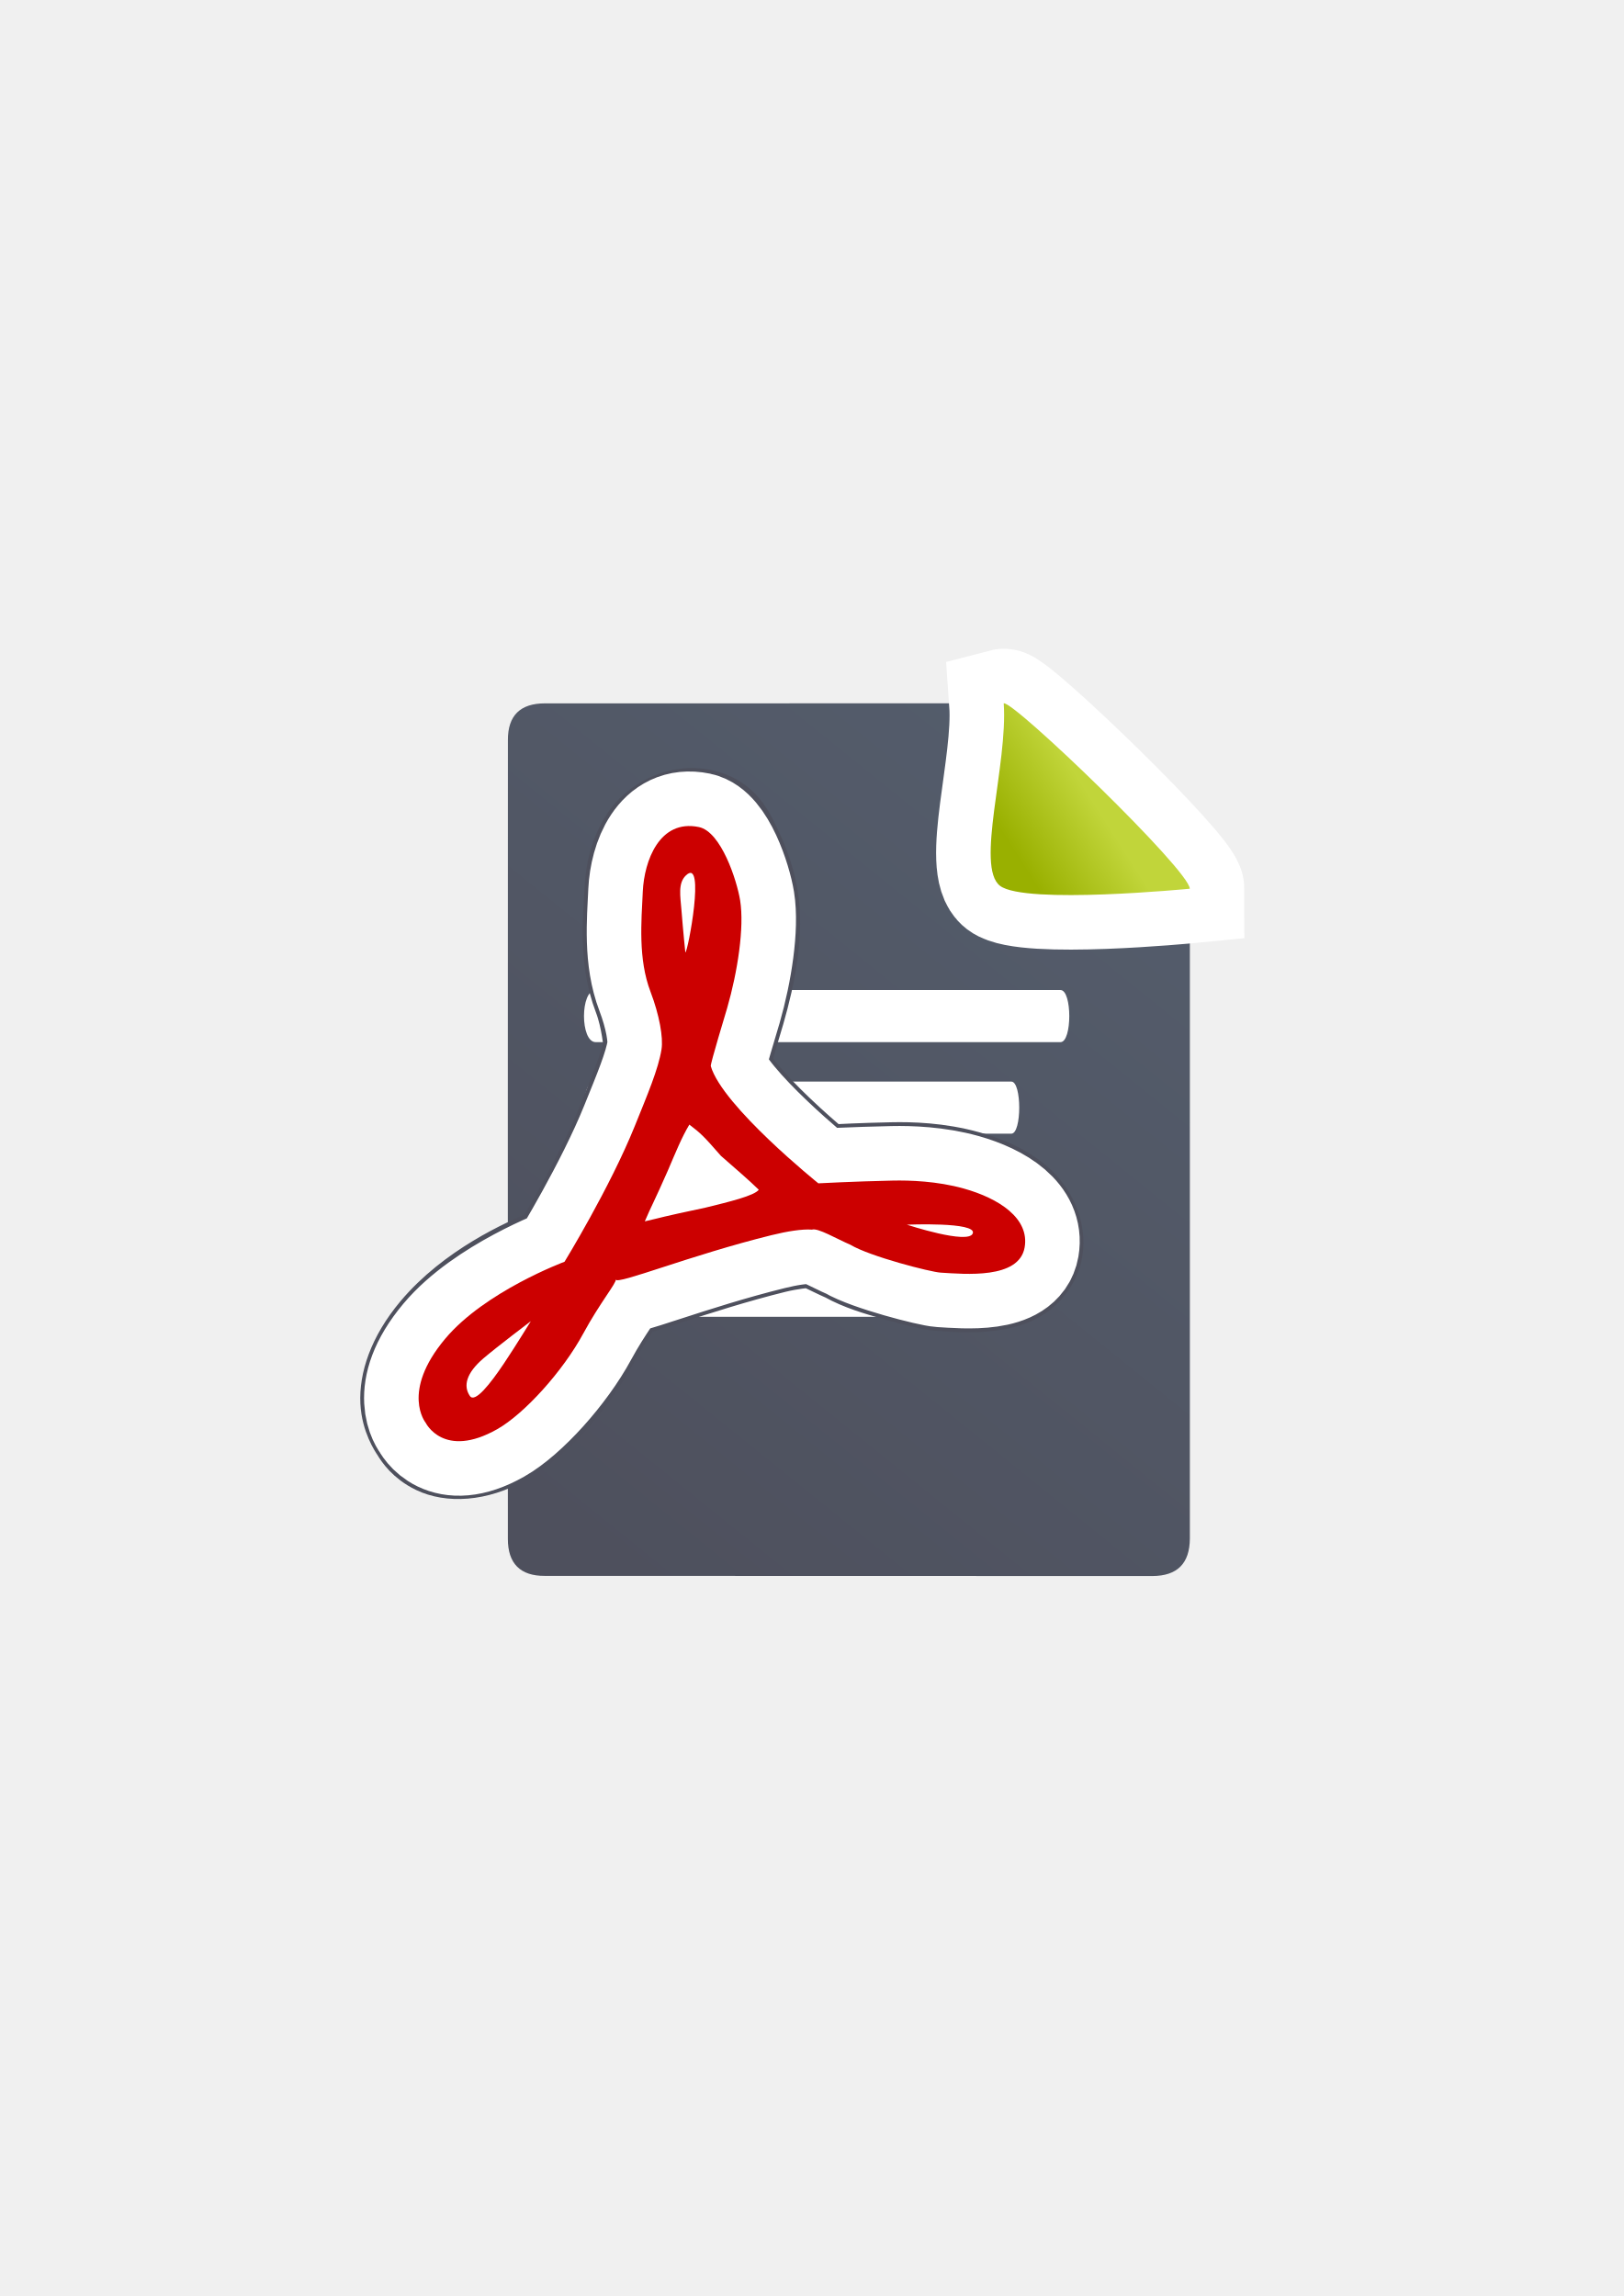
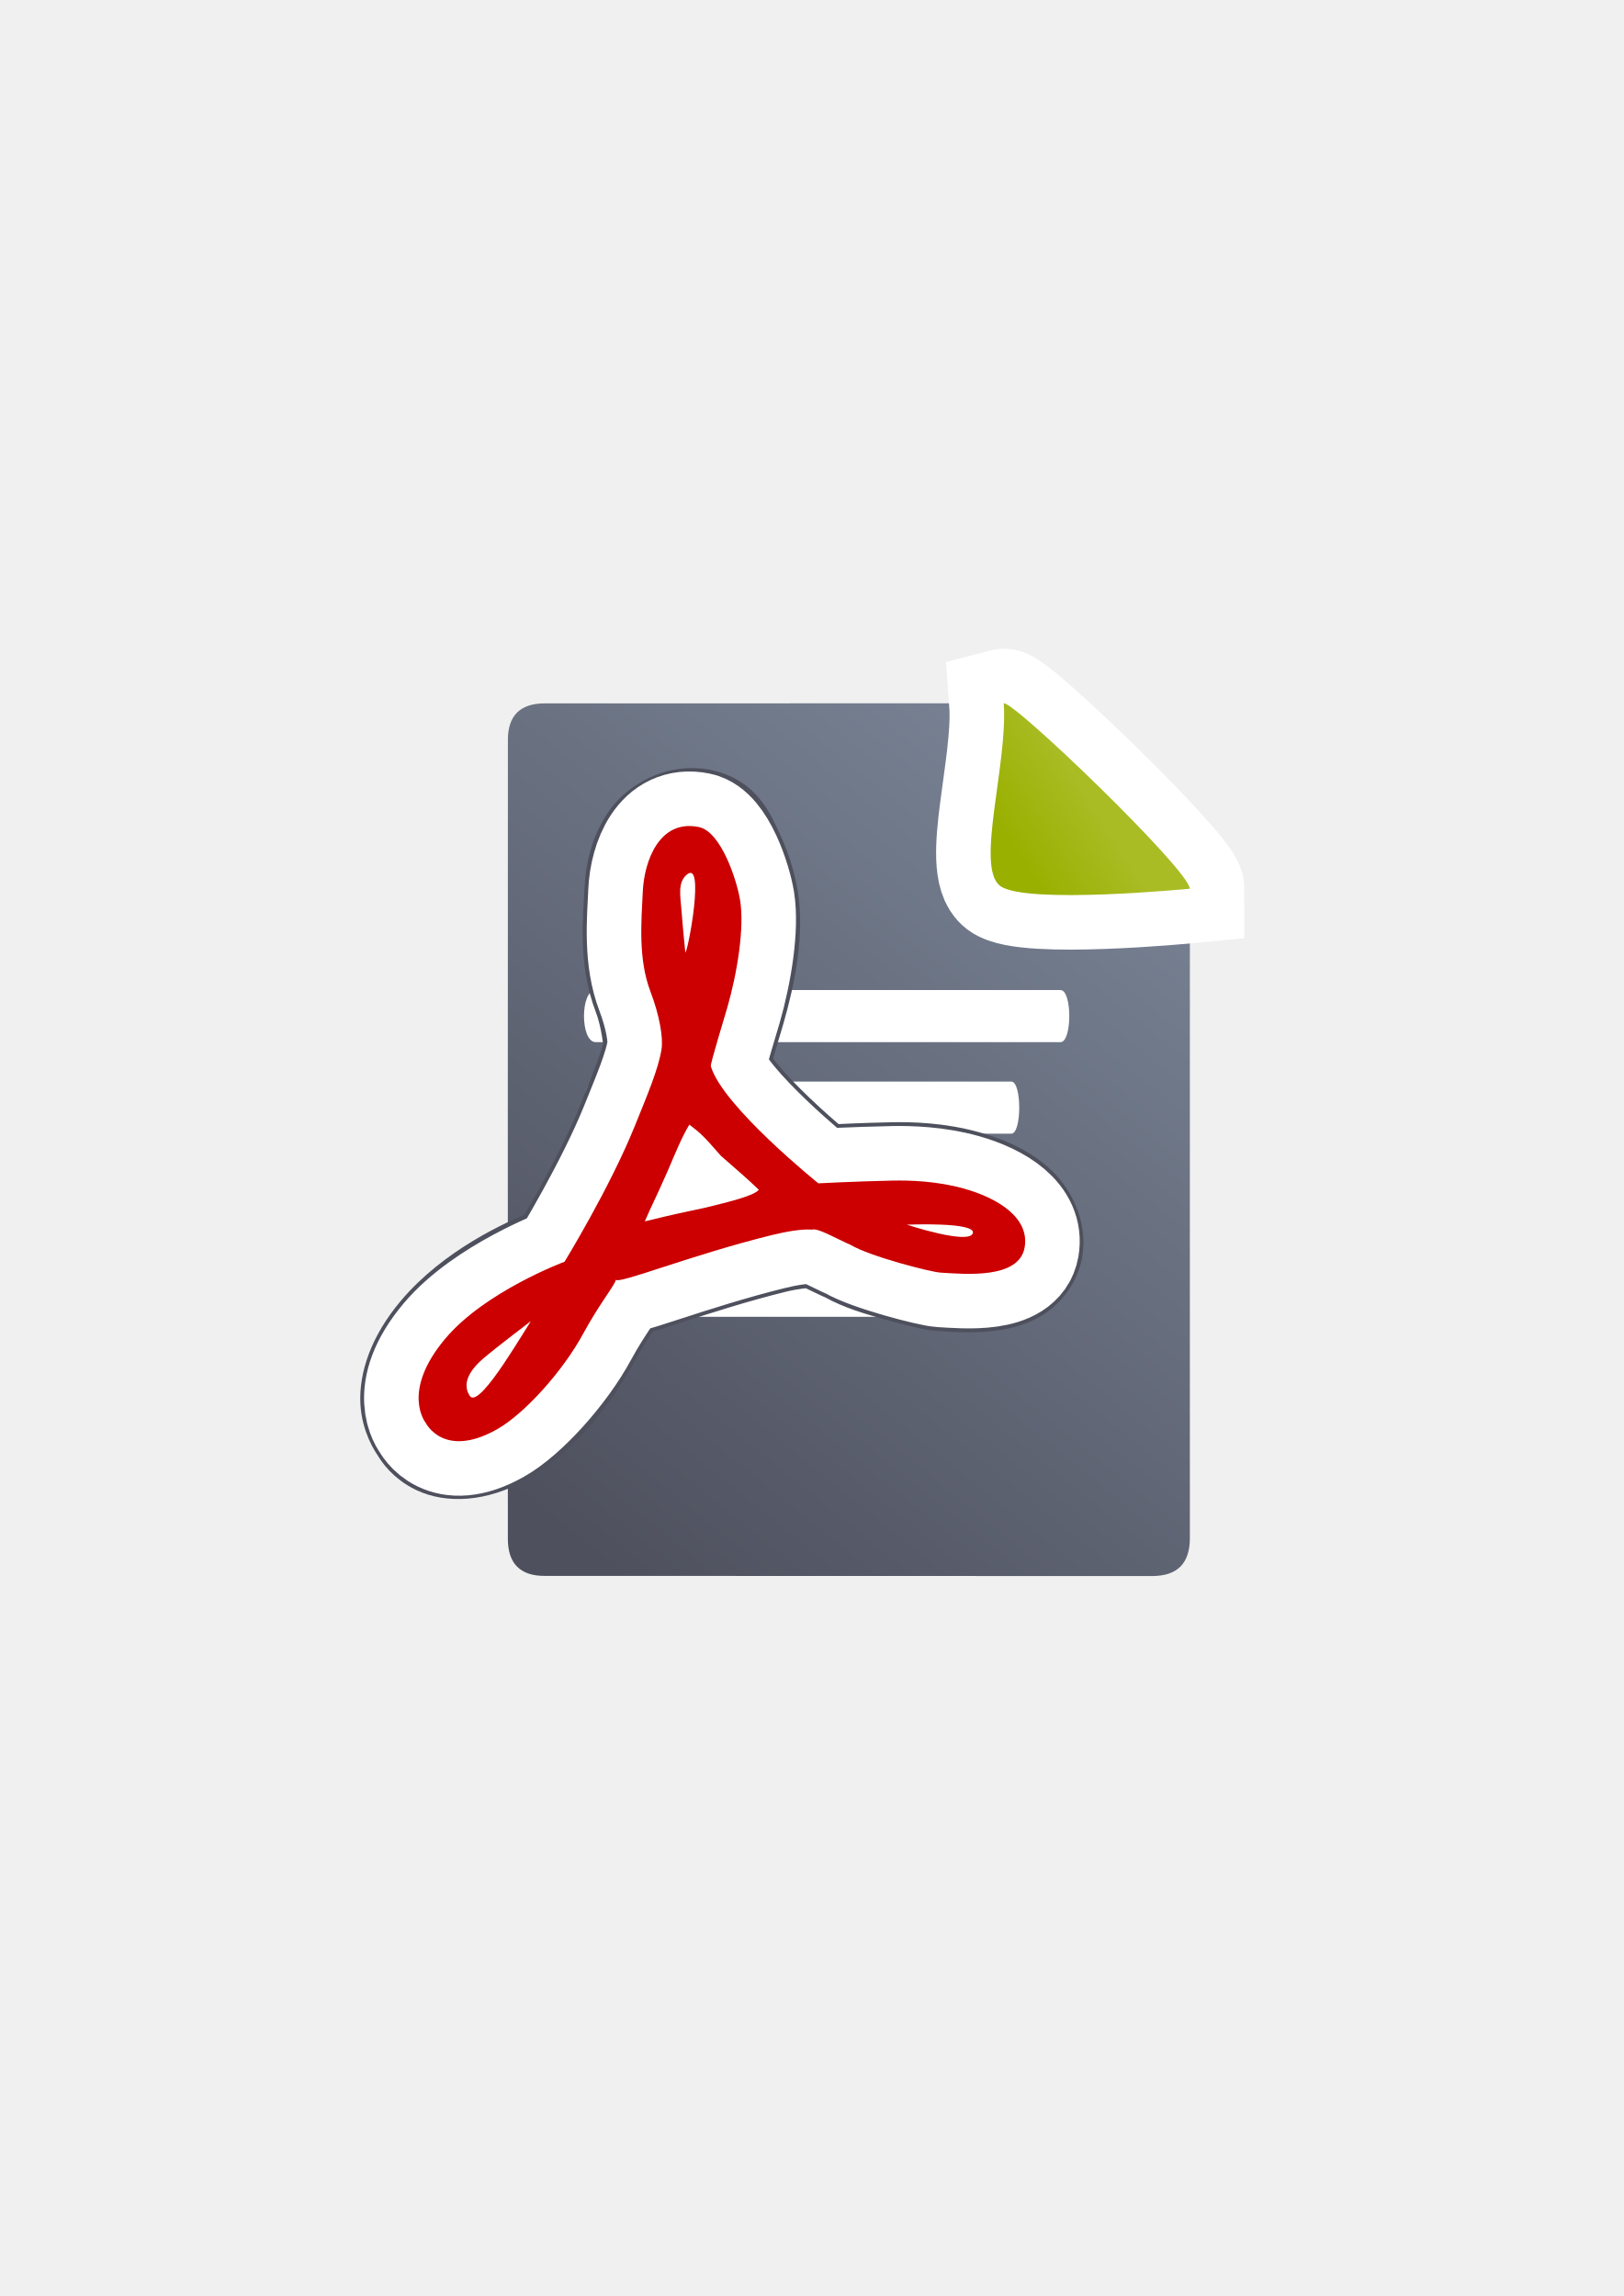
<svg xmlns="http://www.w3.org/2000/svg" xmlns:xlink="http://www.w3.org/1999/xlink" width="210mm" height="297mm" viewBox="0 0 744.094 1052.362" id="svg2" version="1.1">
  <defs id="defs4">
    <linearGradient id="linearGradient2224">
      <stop id="stop2226" offset="0" style="stop-color:#7c7c7c;stop-opacity:1;" />
      <stop id="stop2228" offset="1" style="stop-color:#b8b8b8;stop-opacity:1;" />
    </linearGradient>
    <linearGradient id="linearGradient15218">
      <stop id="stop15220" offset="0" style="stop-color:#eeeeef;stop-opacity:1;" />
      <stop id="stop2736" offset="0.599" style="stop-color:#d3d7cf;stop-opacity:1;" />
      <stop id="stop2738" offset="0.828" style="stop-color:#ffffff;stop-opacity:1;" />
      <stop id="stop15222" offset="1" style="stop-color:#d3d7cf;stop-opacity:1;" />
    </linearGradient>
    <pattern y="0" x="0" height="6" width="6" patternUnits="userSpaceOnUse" id="EMFhbasepattern" />
    <pattern y="0" x="0" height="6" width="6" patternUnits="userSpaceOnUse" id="EMFhbasepattern-5" />
    <linearGradient xlink:href="#linearGradient4195" id="linearGradient4201" x1="286.383" y1="672.921" x2="532.517" y2="367.749" gradientUnits="userSpaceOnUse" gradientTransform="matrix(1.136353,0,0,1.136353,-57.06263,-53.09445)" />
    <linearGradient id="linearGradient4195">
      <stop style="stop-color:#4e505d;stop-opacity:1" offset="0" id="stop4197" />
-       <stop style="stop-color:#545d6c;stop-opacity:1" offset="1" id="stop4199" />
+       <stop style="stop-color:#7a8597;stop-opacity:1" offset="1" id="stop4199" />
    </linearGradient>
    <linearGradient xlink:href="#linearGradient4203" id="linearGradient4209" x1="463.066" y1="396.18" x2="494.897" y2="375.895" gradientUnits="userSpaceOnUse" gradientTransform="matrix(1.136353,0,0,1.136353,-57.06263,-53.09445)" />
    <linearGradient id="linearGradient4203">
      <stop style="stop-color:#99b000;stop-opacity:1" offset="0" id="stop4205" />
-       <stop style="stop-color:#c1d53a;stop-opacity:1" offset="1" id="stop4207" />
+       <stop style="stop-color:#a9bc24;stop-opacity:1" offset="1" id="stop4207" />
    </linearGradient>
  </defs>
  <g id="layer1">
    <rect style="opacity:1;fill:none;fill-opacity:1;stroke:none;stroke-width:23;stroke-linecap:butt;stroke-linejoin:round;stroke-miterlimit:4;stroke-dasharray:none;stroke-opacity:1" id="rect4160" width="400" height="400" x="190" y="322.362" />
    <path style="fill:url(#linearGradient4201);fill-opacity:1;fill-rule:evenodd;stroke:none;stroke-width:1px;stroke-linecap:butt;stroke-linejoin:miter;stroke-opacity:1" d="m 451.442,322.364 -201.663,0.02 c -11.389,-0.019 -17.071,5.612 -17.023,16.832 -0.048,93.324 -0.048,252.413 -0.018,366.07 -0.03,11.342 5.686,17.095 16.979,17.019 l 278.382,0.071 c 11.423,-0.065 17.106,-5.748 17.181,-17.207 l 0.002,-287.415 c -3.363,0.316 -19.832,1.816 -38.334,2.506 -10.316,0.385 -21.024,0.508 -30.227,-0.051 -4.601,-0.279 -8.817,-0.717 -12.609,-1.469 -3.791,-0.752 -9.137,-1.489 -12.731,-4.201 -6.805,-5.136 -7.643,-14.622 -7.91,-21.729 -0.267,-7.107 0.567,-14.995 1.634,-23.335 2.125,-16.626 7.155,-35.191 6.337,-47.11 z m 17.682,17.145 c -0.924,10.925 -2.689,22.143 -3.984,32.271 -1.025,8.022 -1.69,15.297 -1.5,20.346 0.138,3.66 0.986,5.501 1.043,5.948 0.109,-0.005 1.059,0.451 2.97,0.83 2.529,0.502 6.086,0.908 10.169,1.156 8.167,0.496 18.469,0.403 28.447,0.031 8.443,-0.315 16.004,-0.839 22.667,-1.318 -0.98,-1.123 -1.49,-1.838 -2.601,-3.067 -7.435,-8.227 -17.583,-18.619 -27.863,-28.702 -10.28,-10.083 -20.723,-19.89 -28.751,-26.991 -0.245,-0.217 -0.356,-0.292 -0.597,-0.504 z m -4.441,58.564 c -0.019,9e-4 -0.021,0.013 0.013,0.047 -4.6e-4,-0.008 -0.012,-0.037 -0.013,-0.047 z m 72.203,10.567 c 0.137,0.434 0.253,0.413 0.091,0.131 -0.013,-0.023 -0.076,-0.106 -0.091,-0.131 z" id="path4244" />
    <path style="fill:url(#linearGradient4209);fill-opacity:1;fill-rule:evenodd;stroke:#ffffff;stroke-width:50;stroke-linecap:butt;stroke-linejoin:miter;stroke-opacity:1;stroke-miterlimit:4;stroke-dasharray:none" d="m 459.977,322.362 c 4.546,-1.185 85.258,76.625 85.258,84.98 0,0 -75.442,7.353 -86.905,-1.299 -11.463,-8.651 3.622,-55.867 1.647,-83.682 z" id="path4173" />
    <path id="path4288" d="m 459.977,322.362 c 4.546,-1.185 85.258,76.625 85.258,84.98 0,0 -75.442,7.353 -86.905,-1.299 -11.463,-8.651 3.622,-55.867 1.647,-83.682 z" style="fill:url(#linearGradient4209);fill-opacity:1;fill-rule:evenodd;stroke:none;stroke-width:1px;stroke-linecap:butt;stroke-linejoin:miter;stroke-opacity:1" />
    <path style="fill:#ffffff;fill-opacity:1;stroke:none" d="m 272.995,453.788 c 70.999,0 141.997,0 212.996,0 5.37,-1e-5 5.37,23.872 0,23.872 -70.999,0 -141.997,0 -212.996,0 -7.16,-10e-6 -7.16,-23.872 0,-23.872 z" id="rect4248" />
    <path style="fill:#ffffff;fill-opacity:1;stroke:none" d="m 272.442,495.741 c 63.676,0 127.352,0 191.028,0 4.816,-1e-5 4.816,23.872 0,23.872 -63.676,0 -127.352,0 -191.028,0 -6.421,-10e-6 -6.421,-23.872 0,-23.872 z" id="rect4248-4" />
    <path style="fill:#ffffff;fill-opacity:1;stroke:none" d="m 273.175,537.122 c 67.723,0 135.445,0 203.168,0 5.122,-2e-5 5.122,23.872 0,23.872 -67.723,0 -135.445,0 -203.168,0 -6.829,-1e-5 -6.829,-23.872 0,-23.872 z" id="rect4248-1" />
    <path style="fill:#ffffff;fill-opacity:1;stroke:none" d="m 272.398,579.671 c 63.098,0 126.196,0 189.293,0 4.772,-2e-5 4.772,23.872 0,23.872 -63.098,0 -126.196,0 -189.293,0 -6.363,-10e-6 -6.363,-23.872 0,-23.872 z" id="rect4248-1-5" />
    <path style="color:#000000;font-style:normal;font-variant:normal;font-weight:normal;font-stretch:normal;font-size:medium;line-height:normal;font-family:sans-serif;text-indent:0;text-align:start;text-decoration:none;text-decoration-line:none;text-decoration-style:solid;text-decoration-color:#000000;letter-spacing:normal;word-spacing:normal;text-transform:none;direction:ltr;block-progression:tb;writing-mode:lr-tb;baseline-shift:baseline;text-anchor:start;white-space:normal;clip-rule:nonzero;display:inline;overflow:visible;visibility:visible;opacity:1;isolation:auto;mix-blend-mode:normal;color-interpolation:sRGB;color-interpolation-filters:linearRGB;solid-color:#000000;solid-opacity:1;fill:#ffffff;fill-opacity:1;fill-rule:evenodd;stroke:#4e505d;stroke-width:21.398;stroke-linecap:butt;stroke-linejoin:round;stroke-miterlimit:4;stroke-dasharray:none;stroke-dashoffset:0;stroke-opacity:1;color-rendering:auto;image-rendering:auto;shape-rendering:auto;text-rendering:auto;enable-background:accumulate" d="m 317.988,362.724 c -12.825,-0.343 -24.74,7.021 -30.457,15.579 -6.534,9.78 -8.542,20.232 -8.984,29.442 -0.641,13.368 -2.946,32.842 4.57,52.551 3.404,8.926 3.986,19.399 4.188,18.136 -0.869,5.455 -5.374,17.038 -11.27,31.644 -9.417,23.33 -24.59,48.942 -28.37,55.26 -11.008,4.347 -37.948,16.498 -55.951,37.97 -12.171,14.515 -16.423,28.558 -15.875,39.531 0.495,9.914 5.218,16.958 6.213,18.389 1.469,2.484 5.174,8.155 13.257,12.047 10.038,4.833 25.112,4.451 40.475,-4.253 17.719,-10.039 34.624,-29.784 45.701,-50.301 3.286,-6.086 6.804,-11.452 9.617,-15.687 0.443,-0.667 0.777,-1.211 1.185,-1.824 0.136,-0.038 0.271,-0.055 0.41,-0.094 4.412,-1.24 9.834,-3.019 16.377,-5.143 13.086,-4.247 30.382,-9.827 48.324,-14.256 6.425,-1.586 12.777,-2.173 13.499,-2.119 a 16.05,16.05 0 0 0 0.253,0.007 c -0.361,-0.159 -0.791,-0.359 -0.786,-0.357 0.007,0.002 0.619,0.267 0.853,0.359 a 16.05,16.05 0 0 0 3.889,-0.265 c -1.583,0.368 -2.812,0.521 -3.496,0.43 0.429,0.174 0.519,0.192 1.158,0.487 2.56,1.18 6.241,3.104 10.237,4.842 7.68,4.282 16.021,6.695 24.614,9.165 4.585,1.318 8.98,2.457 12.676,3.318 3.696,0.861 5.447,1.48 9.769,1.741 5.078,0.306 15.066,1.366 25.707,-0.165 5.32,-0.765 11.074,-2.107 16.864,-5.791 5.79,-3.683 11.333,-10.798 12.739,-18.884 2.204,-12.68 -4.392,-24.831 -12.381,-31.703 -7.989,-6.872 -17.407,-10.789 -27.022,-13.478 -14.679,-4.106 -28.576,-4.409 -37.194,-4.225 -14.844,0.316 -23.626,0.809 -28.177,1.039 -3.96,-3.317 -9.795,-8.313 -17.144,-15.334 -5.543,-5.296 -11.174,-11.099 -15.411,-16.229 -2.519,-3.049 -4.197,-5.672 -5.37,-7.659 0.549,-1.973 1.157,-4.131 1.872,-6.576 1.79,-6.116 3.566,-11.943 4.135,-13.919 5.204,-18.054 9.194,-38.507 6.351,-56.219 -1.06,-6.601 -3.406,-14.959 -7.469,-23.676 -4.062,-8.717 -8.624,-19.96 -24.04,-23.141 -1.854,-0.383 -3.703,-0.588 -5.536,-0.637 z m 1.222,89.021 c -0.46,1.93 -0.851,3.959 -1.371,5.763 -0.032,0.11 -0.676,2.281 -0.859,2.89 -0.737,-2.543 -1.588,-5.177 -2.56,-7.851 1.874,-0.038 3.423,-0.356 4.79,-0.802 z m 22.704,37.913 c -0.06,0.899 -0.268,1.077 -0.313,1.225 0.048,-0.208 0.202,-0.794 0.313,-1.225 z m -3.766,42.893 c 0.037,0.041 -0.015,0.131 -0.138,0.186 -0.066,0.029 -0.411,0.139 -0.51,0.18 0.32,-0.214 0.604,-0.414 0.648,-0.366 z m 61.878,24.961 a 16.05,16.05 0 0 0 -0.021,0.079 c -0.045,-0.019 -0.135,-0.053 -0.178,-0.071 0.092,-0.003 0.107,-0.005 0.199,-0.009 z M 282.524,569.22 a 16.05,16.05 0 0 0 0.907,1.141 c -0.262,0.066 -0.27,0.072 -0.47,0.119 a 16.05,16.05 0 0 0 -1.168,0 c 0.36,-0.63 0.355,-0.596 0.731,-1.26 z m 14.897,12.528 c 0.058,0.179 0.166,0.339 0.215,0.52 l -0.033,0.013 c -0.051,-0.171 -0.123,-0.356 -0.182,-0.533 z m -30.242,10.202 c 0.138,0.36 0.276,0.718 0.441,1.066 l -0.113,0.04 c -0.179,-0.399 -0.231,-0.709 -0.372,-1.082 a 16.05,16.05 0 0 0 0.044,-0.023 z m -9.924,4.639 c -0.115,0.191 -0.232,0.4 -0.347,0.593 a 16.05,16.05 0 0 0 -0.201,-0.318 c 0.157,-0.074 0.395,-0.204 0.547,-0.276 z" id="path4177" />
    <path d="m 282.153,586.491 c 0.684,2.508 34.093,-11.15 71.397,-20.357 7.215,-1.781 14.036,-2.882 18.553,-2.542 2.709,-0.897 11.11,4.152 17.596,6.932 9.017,5.41 36.818,12.506 41.331,12.778 11.057,0.667 35.981,3.108 38.532,-11.569 2.315,-13.313 -11.769,-22.461 -27.916,-26.978 -12.225,-3.42 -24.808,-3.8 -32.53,-3.636 -17.92,0.381 -34.091,1.256 -34.091,1.256 0,0 -43.987,-35.405 -49.297,-53.726 -0.217,-1.146 6.81,-24.196 7.531,-26.697 4.752,-16.487 7.909,-36.881 5.927,-49.229 -1.46,-9.092 -8.693,-31.537 -18.906,-33.645 -18.135,-3.743 -25.042,15.635 -25.703,29.435 -0.667,13.911 -2.196,31.035 3.535,46.064 4.061,10.648 5.901,20.984 5.041,26.381 -1.436,9.009 -6.401,20.67 -12.235,35.123 -11.491,28.468 -32.208,62.234 -32.208,62.234 0,0 -36.444,13.53 -54.699,35.3 -20.48,24.425 -8.927,38.52 -8.927,38.52 0,0 8.232,16.832 32.789,2.919 12.336,-6.989 30.027,-26.435 39.49,-43.961 7.367,-13.645 15.358,-23.337 14.79,-24.603 z m -38.89,19.064 c 0,0 -15.848,12.012 -21.752,17.073 -7.795,6.681 -9.347,12.582 -6.166,17.223 2.296,3.35 9.276,-5.475 15.724,-15.113 5.973,-8.929 12.01,-18.999 12.194,-19.182 z m 52.234,-45.753 c 2.748,-6.528 4.49,-9.437 10.581,-23.32 3.635,-8.476 6.261,-15.062 9.83,-21.019 5.27,4.002 6.611,5.306 14.437,14.284 6.715,5.922 12.787,11.056 17.386,15.567 -2.071,2.742 -13.348,5.485 -24.532,8.227 -21.535,4.547 -18.974,4.275 -27.702,6.261 z M 314.068,436.539 c 0,0 -1.013,-9.648 -1.756,-19.153 -0.519,-6.643 -1.739,-12.54 2.025,-16.148 9.151,-8.769 0.874,35.3 -0.27,35.3 z m 101.53,124.788 c 0,0 32.112,-1.367 30.205,3.971 -1.906,5.338 -30.205,-3.971 -30.205,-3.971 z" id="path4175" style="fill:#cc0000;fill-opacity:1;fill-rule:evenodd;stroke:#ffffff;stroke-width:50;stroke-linecap:butt;stroke-linejoin:round;stroke-miterlimit:4;stroke-dasharray:none;stroke-opacity:1" />
    <path style="fill:#cc0000;fill-opacity:1;fill-rule:evenodd;stroke:none;stroke-width:10.87;stroke-linecap:butt;stroke-linejoin:miter;stroke-miterlimit:4;stroke-dasharray:none;stroke-opacity:1" id="path4497" d="m 282.153,586.491 c 0.684,2.508 34.093,-11.15 71.397,-20.357 7.215,-1.781 14.036,-2.882 18.553,-2.542 2.709,-0.897 11.11,4.152 17.596,6.932 9.017,5.41 36.818,12.506 41.331,12.778 11.057,0.667 35.981,3.108 38.532,-11.569 2.315,-13.313 -11.769,-22.461 -27.916,-26.978 -12.225,-3.42 -24.808,-3.8 -32.53,-3.636 -17.92,0.381 -34.091,1.256 -34.091,1.256 0,0 -43.987,-35.405 -49.297,-53.726 -0.217,-1.146 6.81,-24.196 7.531,-26.697 4.752,-16.487 7.909,-36.881 5.927,-49.229 -1.46,-9.092 -8.693,-31.537 -18.906,-33.645 -18.135,-3.743 -25.042,15.635 -25.703,29.435 -0.667,13.911 -2.196,31.035 3.535,46.064 4.061,10.648 5.901,20.984 5.041,26.381 -1.436,9.009 -6.401,20.67 -12.235,35.123 -11.491,28.468 -32.208,62.234 -32.208,62.234 0,0 -36.444,13.53 -54.699,35.3 -20.48,24.425 -8.927,38.52 -8.927,38.52 0,0 8.232,16.832 32.789,2.919 12.336,-6.989 30.027,-26.435 39.49,-43.961 7.367,-13.645 15.358,-23.337 14.79,-24.603 z m -38.89,19.064 c 0,0 -15.848,12.012 -21.752,17.073 -7.795,6.681 -9.347,12.582 -6.166,17.223 2.296,3.35 9.276,-5.475 15.724,-15.113 5.973,-8.929 12.01,-18.999 12.194,-19.182 z m 52.234,-45.753 c 2.748,-6.528 4.49,-9.437 10.581,-23.32 3.635,-8.476 6.261,-15.062 9.83,-21.019 5.27,4.002 6.611,5.306 14.437,14.284 6.715,5.922 12.787,11.056 17.386,15.567 -2.071,2.742 -13.348,5.485 -24.532,8.227 -21.535,4.547 -18.974,4.275 -27.702,6.261 z M 314.068,436.539 c 0,0 -1.013,-9.648 -1.756,-19.153 -0.519,-6.643 -1.739,-12.54 2.025,-16.148 9.151,-8.769 0.874,35.3 -0.27,35.3 z m 101.53,124.788 c 0,0 32.112,-1.367 30.205,3.971 -1.906,5.338 -30.205,-3.971 -30.205,-3.971 z" />
  </g>
</svg>
